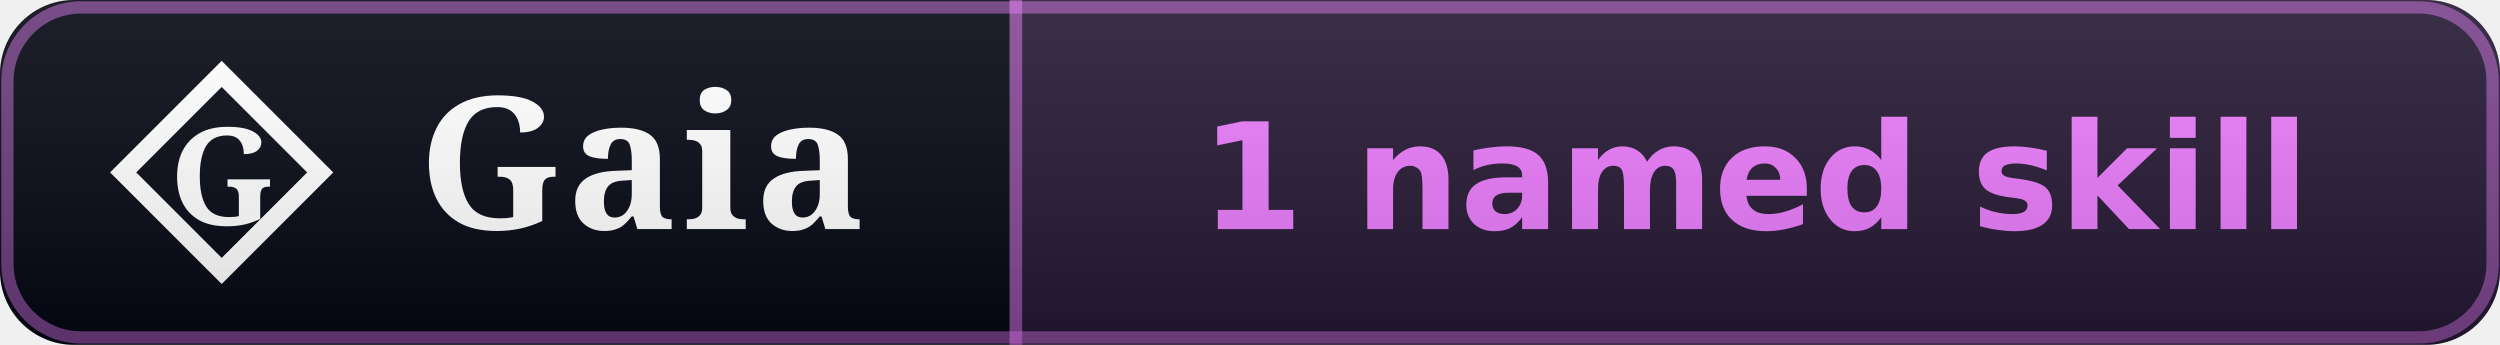
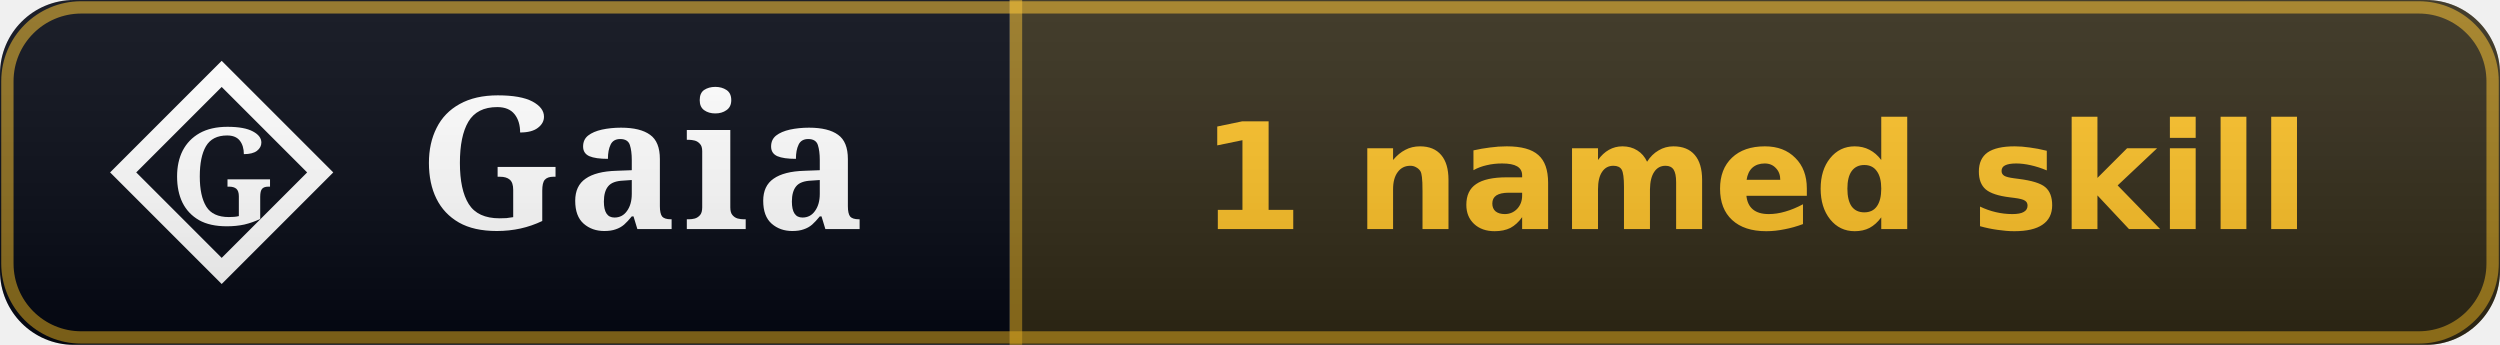
<svg xmlns="http://www.w3.org/2000/svg" width="203" height="28" viewBox="0 0 203 28" role="img" aria-label="Gaia: 1 named skill">
  <linearGradient id="sh" x2="0" y2="100%">
    <stop offset="0" stop-color="#fff" stop-opacity=".10" />
    <stop offset="1" stop-opacity=".14" />
  </linearGradient>
  <clipPath id="rc">
    <rect width="203" height="28" rx="6" fill="#fff" />
  </clipPath>
  <g clip-path="url(#rc)">
    <rect width="82" height="28" fill="#030712" />
    <rect x="82.0" width="121.0" height="28" fill="#030712" />
-     <rect x="82.0" width="121.0" height="28" fill="rgba(232,121,249,0.14)" />
-     <rect x="82.0" width="1" height="28" fill="rgba(232,121,249,0.5)" />
+     <rect x="82.0" width="121.0" height="28" fill="rgba(251,191,36,0.18)" />
+     <rect x="82.0" width="1" height="28" fill="rgba(251,191,36,0.5)" />
    <path d="M 18 6 L 26 14 L 18 22 L 10 14 Z" fill="none" stroke="#ffffff" stroke-width="1.5" stroke-linejoin="miter" />
    <text x="18" y="14" font-family="EB Garamond, Georgia, serif" font-weight="600" font-size="11" fill="#ffffff" text-anchor="middle" dominant-baseline="central">G</text>
    <text x="34" y="18.6" font-family="EB Garamond, Georgia, serif" font-size="15" font-weight="600" fill="#fff" letter-spacing="0.5">Gaia</text>
-     <text x="142.5" y="18.6" font-family="Verdana,DejaVu Sans,sans-serif" font-size="12" font-weight="700" text-anchor="middle" fill="#e879f9">1 named skill</text>
-     <rect x="0.6" y="0.6" width="201.8" height="26.8" fill="none" stroke="rgba(232,121,249,0.45)" stroke-width="1" rx="6" />
+     <text x="142.5" y="18.6" font-family="Verdana,DejaVu Sans,sans-serif" font-size="12" font-weight="700" text-anchor="middle" fill="#fbbf24">1 named skill</text>
+     <rect x="0.6" y="0.6" width="201.8" height="26.8" fill="none" stroke="rgba(251,191,36,0.55)" stroke-width="1" rx="6" />
    <rect width="203" height="28" fill="url(#sh)" />
  </g>
</svg>
